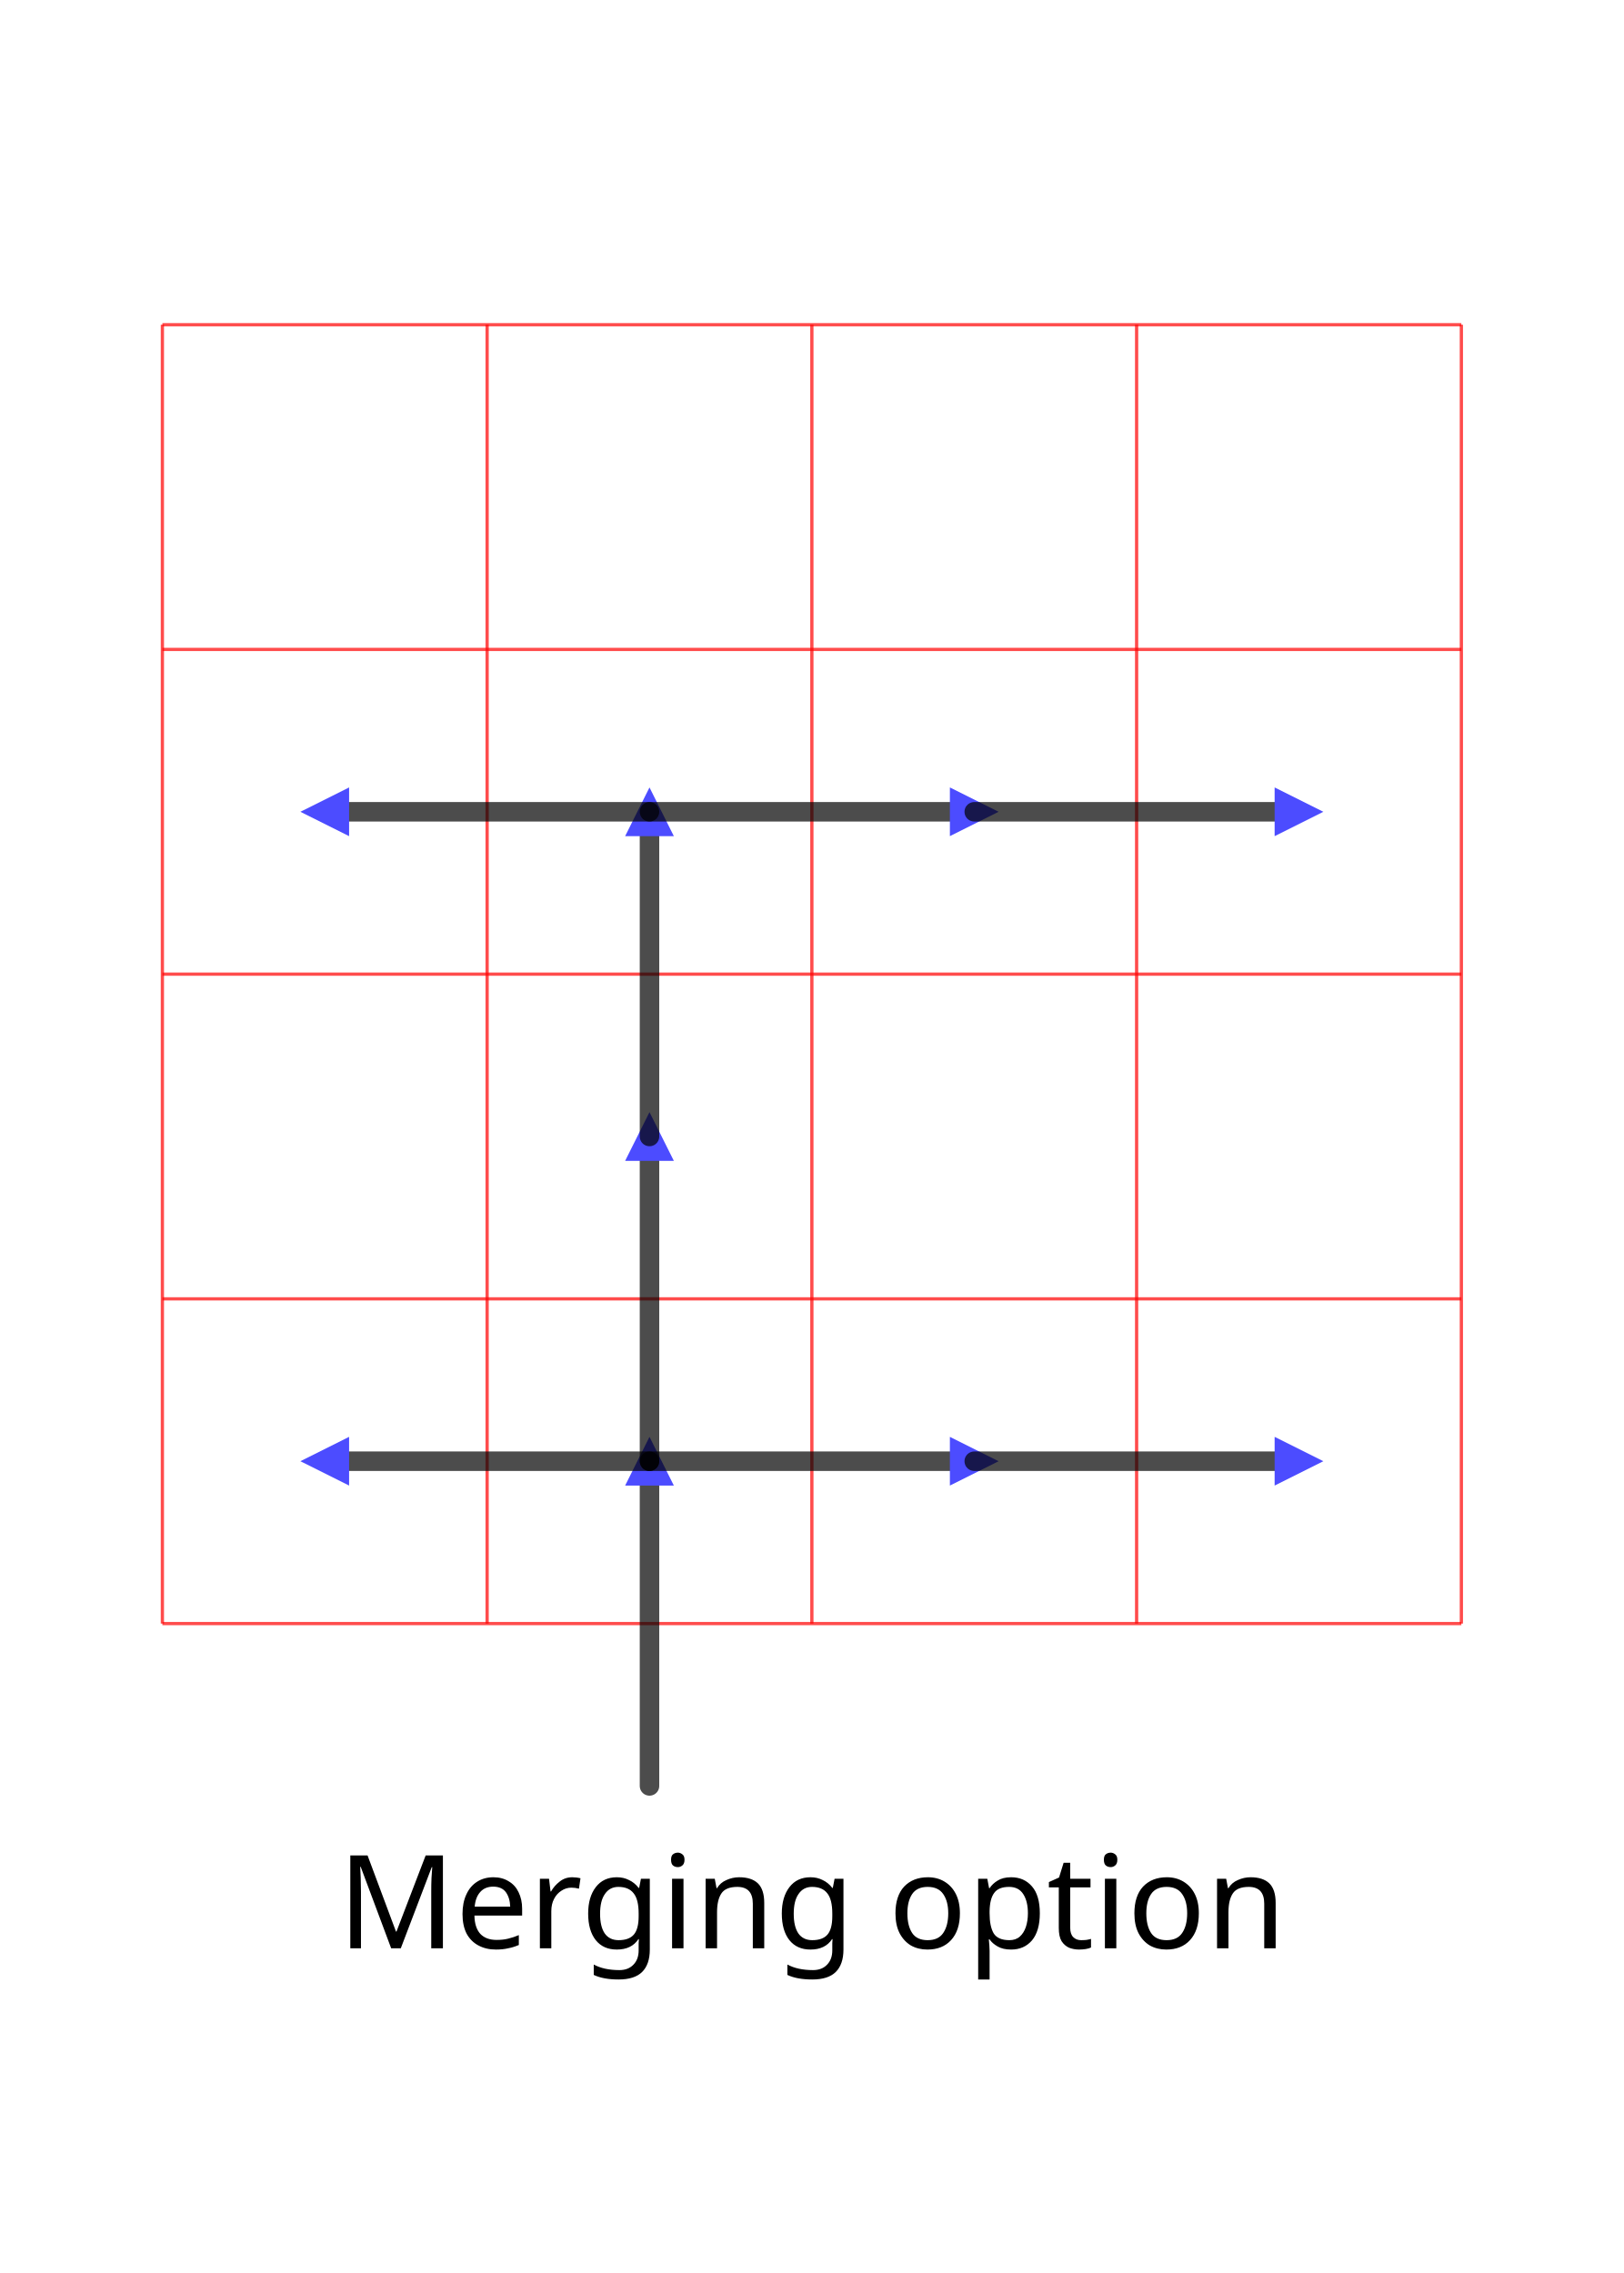
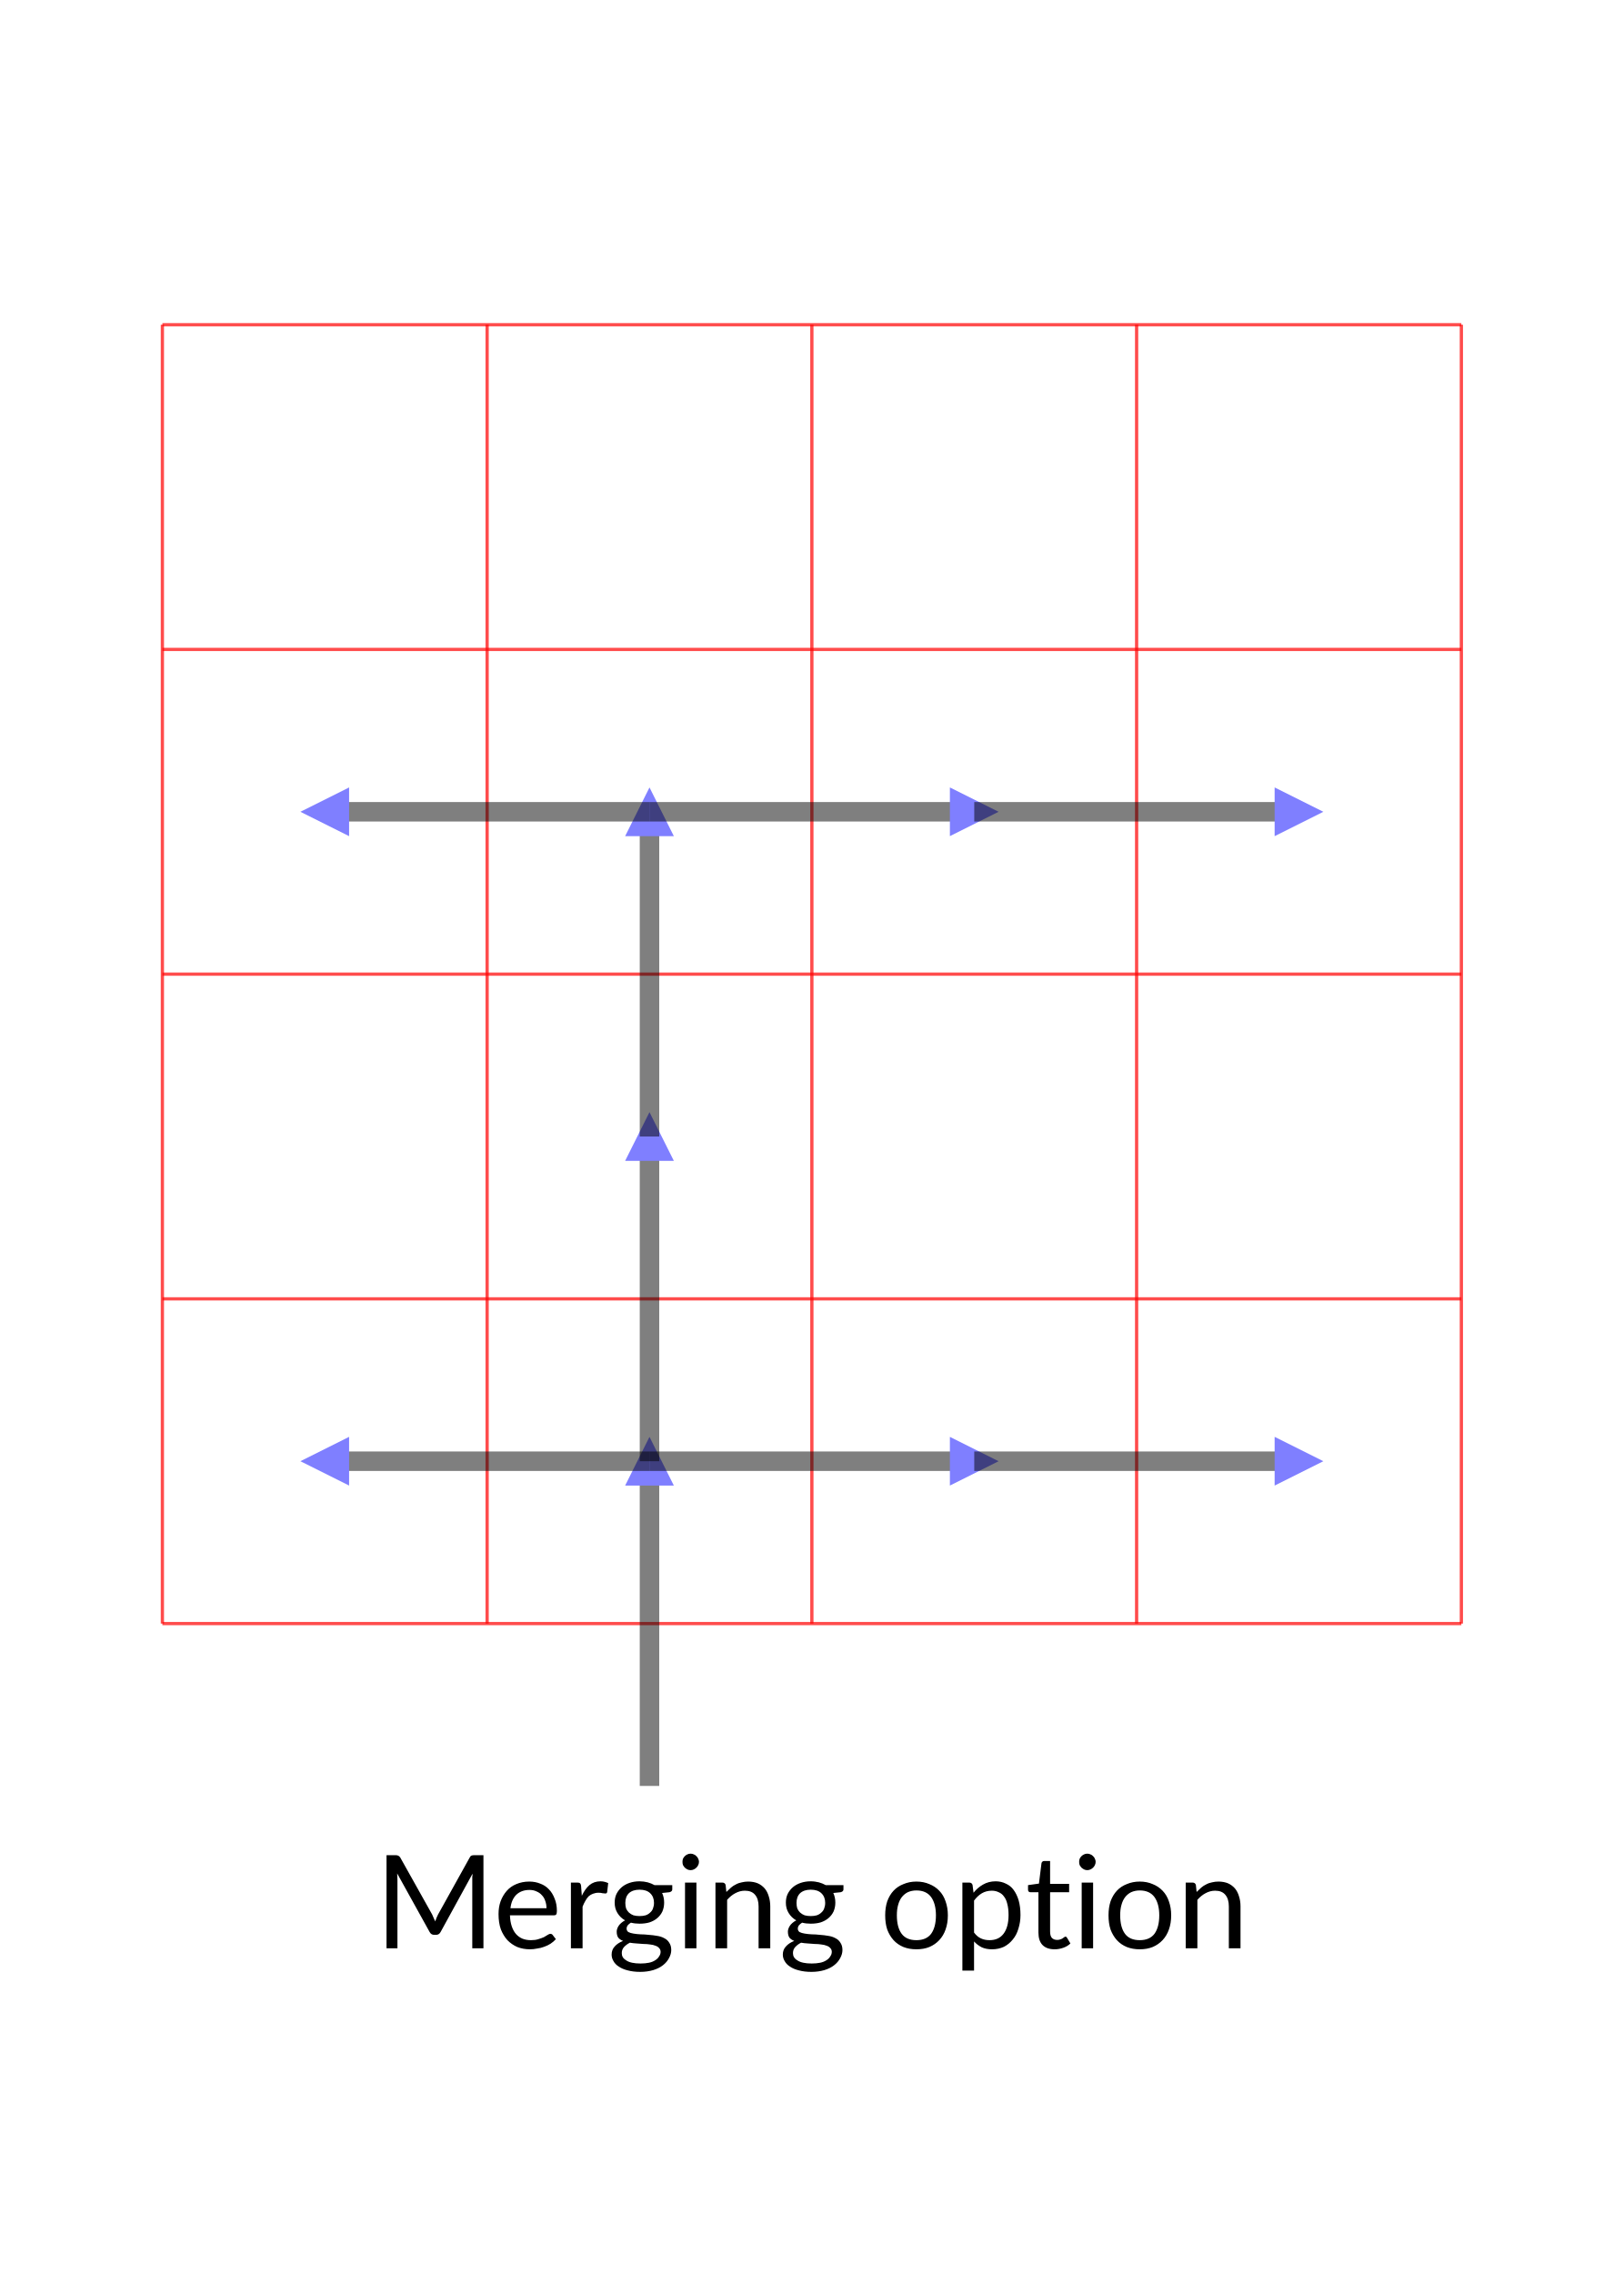
<svg xmlns="http://www.w3.org/2000/svg" baseProfile="full" height="140" version="1.1" viewBox="0,-110.0,100,140" width="100">
-   <defs id="id3">
-     <style type="text/css">
-                 text{font-family: Verdana;}
-                 svgg{background-color:grey;}
-                 .connection{stroke-linecap:round; opacity: 0.7; stroke-width:1.2;}
-                 span{text-anchor: "middle"; alignment_baseline: "middle"}
-                 .gridLabels{fill: grey;font-style: italic;font-weight: 900}
-                 .down{stroke-dasharray: 5;}
-                 .up{stroke-dasharray: 5;}
-                 .top{stroke-dasharray: 5;}
-                 .gridmarker{stroke:red; stroke-width:0.2; opacity: 0.7;}
-                 </style>
+   <defs id="id5">
    <marker id="id1" markerHeight="10" markerUnits="strokeWidth" markerWidth="5" orient="auto" refX="30" refY="30" viewBox="0 0 120 120">
      <path d="M 0 0 L 60 30 L 0 60 z" fill="blue" />
    </marker>
-     <marker id="id2" markerHeight="10" markerUnits="strokeWidth" markerWidth="5" orient="auto" refX="30" refY="30" viewBox="0 0 120 120">
-       <circle cx="0" cy="0" fill="red" r="60" />
+     <marker id="id2" markerHeight="10" markerUnits="strokeWidth" markerWidth="5" orient="auto" viewBox="-15 -15 30 30">
+       <rect fill="green" height="20" width="20" x="-10" y="-10" />
+       <path d="M 8 0 L -8 8 L -8 -8 z" fill="blue" />
    </marker>
+     <marker id="id3" markerHeight="10" markerUnits="strokeWidth" markerWidth="5" orient="auto" viewBox="-15 -15 30 30">
+       <rect fill="green" height="20" width="20" x="-10" y="-10" />
+       <path d="M 8 0 L -8 8 L -8 -8 z" fill="blue" />
+     </marker>
+     <marker id="id4" markerHeight="10" markerUnits="strokeWidth" markerWidth="5" orient="auto" viewBox="-15 -15 30 30">
+       <line stroke="red" stroke-width="5px" x1="0" x2="0" y1="-15" y2="15" />
+     </marker>
+     <style type="text/css">
+                 text{font-family: Lato;}
+                 span{text-anchor: "middle"; alignment_baseline: "middle"}
+                 .gridLabels{fill: grey;font-style: italic;font-weight: 900}
+                 .gridmarker{stroke:red; stroke-width:0.2; opacity: 0.7;}
+                 
+                 .connection{ opacity: 0.5;
+                             marker-end:url(#id1);
+                             stroke-width:1.2;}
+                 .up{stroke-dasharray: 2;
+                     marker-end:url(#id3);}
+                 .down{stroke-dasharray: 2;
+                     marker-start:url(#id2);}
+                 .top{stroke-dasharray: 2;
+                     marker-start:url(#id4);}
+                 .buffer{ filter: hue-rotate(90deg);
+                           stroke-width:2; stroke-dasharray:1;}
+                 </style>
  </defs>
  <g id="markers" transform="scale(1,-1)">
    <line class="gridmarker" x1="10" x2="10" y1="10" y2="90" />
    <line class="gridmarker" x1="30" x2="30" y1="10" y2="90" />
    <line class="gridmarker" x1="50" x2="50" y1="10" y2="90" />
    <line class="gridmarker" x1="70" x2="70" y1="10" y2="90" />
    <line class="gridmarker" x1="90" x2="90" y1="10" y2="90" />
    <line class="gridmarker" x1="10" x2="90" y1="10" y2="10" />
    <line class="gridmarker" x1="10" x2="90" y1="30" y2="30" />
    <line class="gridmarker" x1="10" x2="90" y1="50" y2="50" />
    <line class="gridmarker" x1="10" x2="90" y1="70" y2="70" />
    <line class="gridmarker" x1="10" x2="90" y1="90" y2="90" />
  </g>
  <g id="main" transform="scale(1,-1)">
-     <line class="connection same" marker-end="url(#id1)" marker-mid="url(#id2)" stroke=" black" x1="40" x2="40" y1="0" y2="20" />
-     <line class="connection same" marker-end="url(#id1)" marker-mid="url(#id2)" stroke=" black" x1="40" x2="60" y1="20" y2="20" />
-     <line class="connection same" marker-end="url(#id1)" marker-mid="url(#id2)" stroke=" black" x1="60" x2="80" y1="20" y2="20" />
-     <line class="connection same" marker-end="url(#id1)" marker-mid="url(#id2)" stroke=" black" x1="40" x2="20" y1="20" y2="20" />
-     <line class="connection same" marker-end="url(#id1)" marker-mid="url(#id2)" stroke=" black" x1="40" x2="40" y1="20" y2="40" />
-     <line class="connection same" marker-end="url(#id1)" marker-mid="url(#id2)" stroke=" black" x1="40" x2="40" y1="40" y2="60" />
-     <line class="connection same" marker-end="url(#id1)" marker-mid="url(#id2)" stroke=" black" x1="40" x2="60" y1="60" y2="60" />
-     <line class="connection same" marker-end="url(#id1)" marker-mid="url(#id2)" stroke=" black" x1="60" x2="80" y1="60" y2="60" />
-     <line class="connection same" marker-end="url(#id1)" marker-mid="url(#id2)" stroke=" black" x1="40" x2="20" y1="60" y2="60" />
+     <line class="connection same" stroke=" black" x1="40" x2="40" y1="0" y2="20" />
+     <line class="connection same" stroke=" black" x1="40" x2="60" y1="20" y2="20" />
+     <line class="connection same" stroke=" black" x1="60" x2="80" y1="20" y2="20" />
+     <line class="connection same" stroke=" black" x1="40" x2="20" y1="20" y2="20" />
+     <line class="connection same" stroke=" black" x1="40" x2="40" y1="20" y2="40" />
+     <line class="connection same" stroke=" black" x1="40" x2="40" y1="40" y2="60" />
+     <line class="connection same" stroke=" black" x1="40" x2="60" y1="60" y2="60" />
+     <line class="connection same" stroke=" black" x1="60" x2="80" y1="60" y2="60" />
+     <line class="connection same" stroke=" black" x1="40" x2="20" y1="60" y2="60" />
    <g id="text">
      <text alignment-baseline="middle" class="moduleLabel" fill="black" font-size="8.0" text-anchor="middle" transform="scale(1,-1)" x="50.0" y="10.0">Merging option</text>
    </g>
  </g>
</svg>
